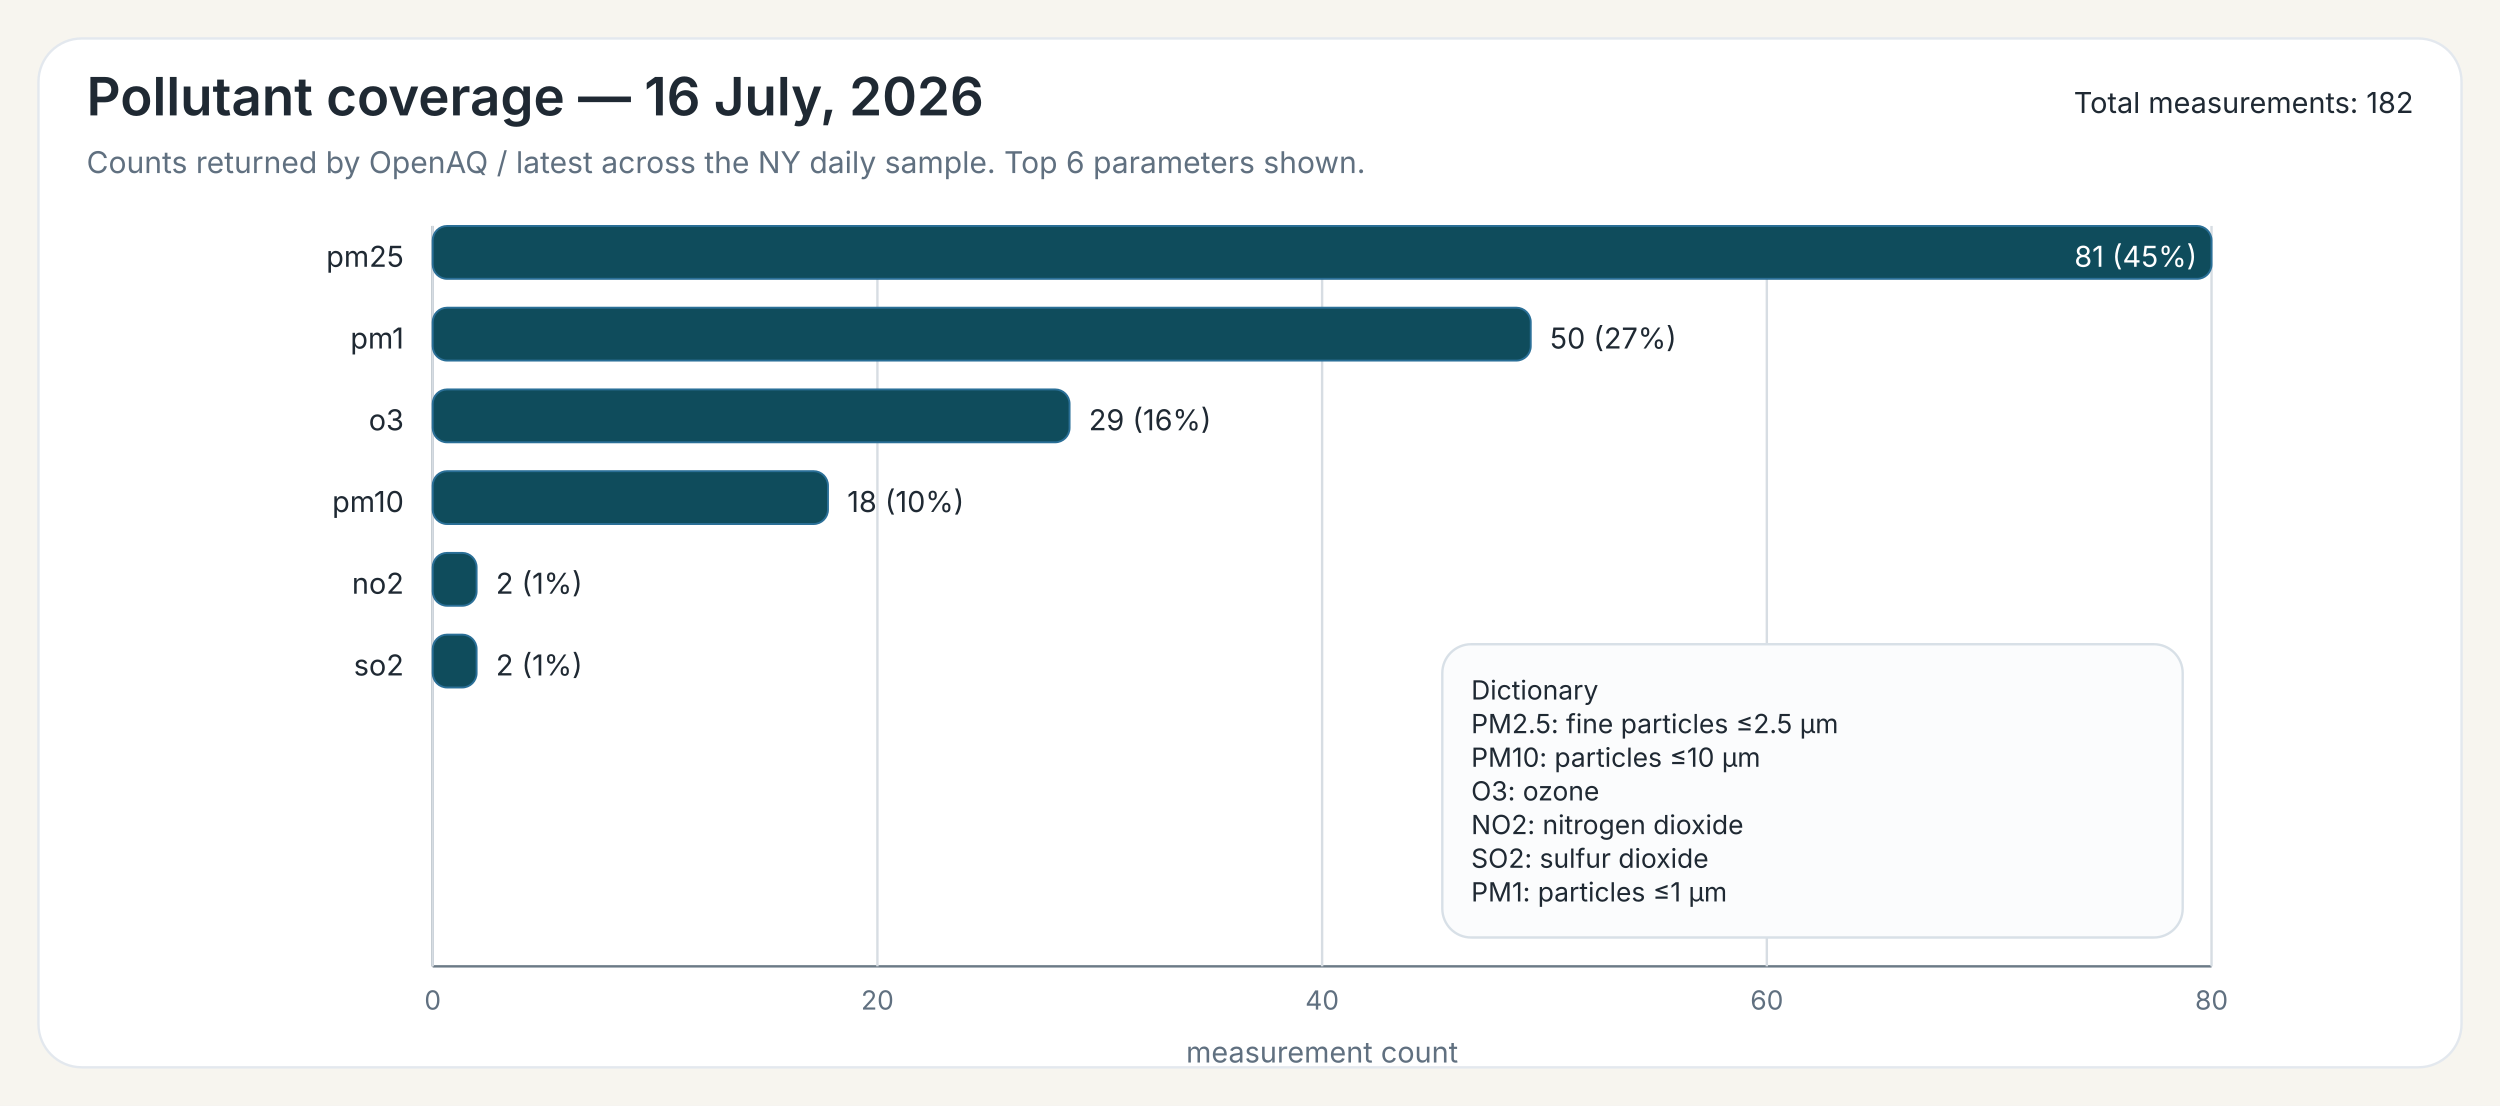
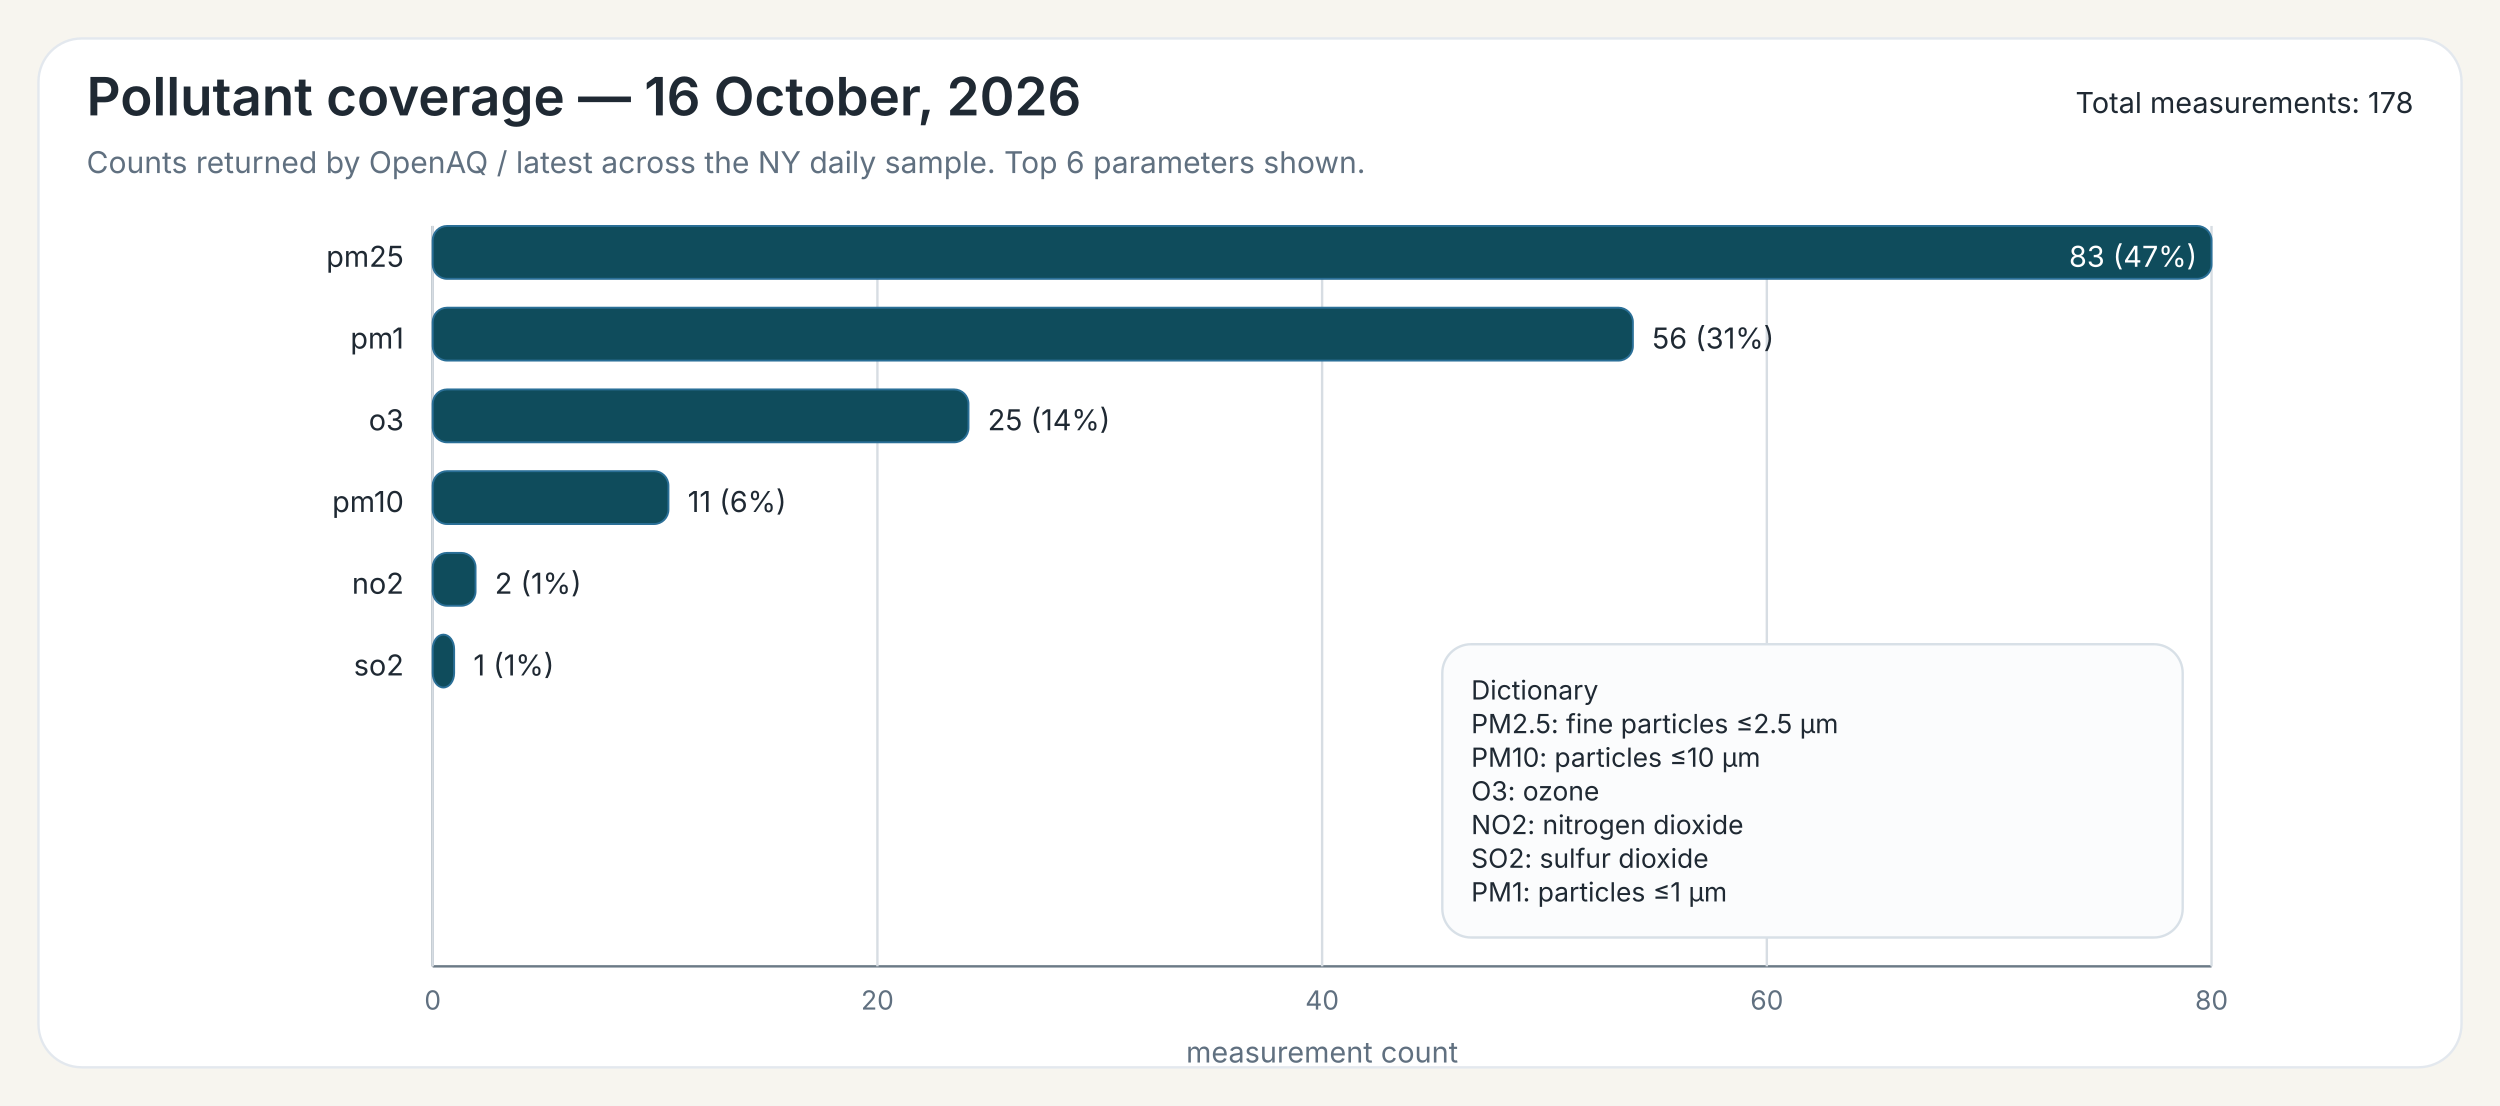
<svg xmlns="http://www.w3.org/2000/svg" width="1040" height="460">
  <rect x="0" y="0" width="1040" height="460" fill="#F7F5EF" />
  <rect x="16" y="16" width="1008" height="428" rx="18" ry="18" fill="#FFFFFF" stroke="#E3E8EE" stroke-width="1" />
-   <text x="36" y="48" font-family="Public Sans, Inter, Aptos, Segoe UI, Arial, sans-serif" font-size="22" font-weight="600" fill="#1F2933">Pollutant coverage — 16 July, 2026</text>
+   <text x="36" y="48" font-family="Public Sans, Inter, Aptos, Segoe UI, Arial, sans-serif" font-size="22" font-weight="600" fill="#1F2933">Pollutant coverage — 16 October, 2026</text>
  <text x="36" y="72" font-family="Public Sans, Inter, Aptos, Segoe UI, Arial, sans-serif" font-size="12.5" font-weight="400" fill="#607080">Counts returned by OpenAQ / latest across the NY daily sample. Top 6 parameters shown.</text>
-   <text x="1004" y="47" font-family="Public Sans, Inter, Aptos, Segoe UI, Arial, sans-serif" font-size="12" text-anchor="end" fill="#1F2933">Total measurements: 182</text>
+   <text x="1004" y="47" font-family="Public Sans, Inter, Aptos, Segoe UI, Arial, sans-serif" font-size="12" text-anchor="end" fill="#1F2933">Total measurements: 178</text>
  <line x1="180" y1="94" x2="180" y2="402" stroke="#6B7A86" stroke-width="1" />
  <line x1="180" y1="402" x2="920" y2="402" stroke="#6B7A86" stroke-width="1" />
  <line x1="180.00" y1="94" x2="180.00" y2="402" stroke="#D7DDE3" stroke-width="1" />
  <text x="180.00" y="420" font-family="Inter, Aptos, Segoe UI, Arial, sans-serif" font-size="11" text-anchor="middle" fill="#607080">0</text>
  <line x1="365.00" y1="94" x2="365.00" y2="402" stroke="#D7DDE3" stroke-width="1" />
  <text x="365.00" y="420" font-family="Inter, Aptos, Segoe UI, Arial, sans-serif" font-size="11" text-anchor="middle" fill="#607080">20</text>
  <line x1="550.00" y1="94" x2="550.00" y2="402" stroke="#D7DDE3" stroke-width="1" />
  <text x="550.00" y="420" font-family="Inter, Aptos, Segoe UI, Arial, sans-serif" font-size="11" text-anchor="middle" fill="#607080">40</text>
  <line x1="735.00" y1="94" x2="735.00" y2="402" stroke="#D7DDE3" stroke-width="1" />
  <text x="735.00" y="420" font-family="Inter, Aptos, Segoe UI, Arial, sans-serif" font-size="11" text-anchor="middle" fill="#607080">60</text>
  <line x1="920.00" y1="94" x2="920.00" y2="402" stroke="#D7DDE3" stroke-width="1" />
  <text x="920.00" y="420" font-family="Inter, Aptos, Segoe UI, Arial, sans-serif" font-size="11" text-anchor="middle" fill="#607080">80</text>
  <text x="550.00" y="442" font-family="Inter, Aptos, Segoe UI, Arial, sans-serif" font-size="12" text-anchor="middle" fill="#607080">measurement count</text>
  <text x="168" y="111" font-family="Inter, Aptos, Segoe UI, Arial, sans-serif" font-size="12" text-anchor="end" fill="#1F2933">pm25</text>
  <rect x="180" y="94" width="740.00" height="22" rx="6" ry="6" fill="#0F4C5C" stroke="#2A6F97" stroke-width="0.8" />
-   <text x="914.00" y="111" font-family="Inter, Aptos, Segoe UI, Arial, sans-serif" font-size="12" fill="white" text-anchor="end">81 (45%)</text>
+   <text x="914.00" y="111" font-family="Inter, Aptos, Segoe UI, Arial, sans-serif" font-size="12" fill="white" text-anchor="end">83 (47%)</text>
  <text x="168" y="145" font-family="Inter, Aptos, Segoe UI, Arial, sans-serif" font-size="12" text-anchor="end" fill="#1F2933">pm1</text>
-   <rect x="180" y="128" width="456.79" height="22" rx="6" ry="6" fill="#0F4C5C" stroke="#2A6F97" stroke-width="0.8" />
-   <text x="644.79" y="145" font-family="Inter, Aptos, Segoe UI, Arial, sans-serif" font-size="12" fill="#1F2933">50 (27%)</text>
+   <rect x="180" y="128" width="499.28" height="22" rx="6" ry="6" fill="#0F4C5C" stroke="#2A6F97" stroke-width="0.8" />
+   <text x="687.28" y="145" font-family="Inter, Aptos, Segoe UI, Arial, sans-serif" font-size="12" fill="#1F2933">56 (31%)</text>
  <text x="168" y="179" font-family="Inter, Aptos, Segoe UI, Arial, sans-serif" font-size="12" text-anchor="end" fill="#1F2933">o3</text>
-   <rect x="180" y="162" width="264.94" height="22" rx="6" ry="6" fill="#0F4C5C" stroke="#2A6F97" stroke-width="0.8" />
-   <text x="452.94" y="179" font-family="Inter, Aptos, Segoe UI, Arial, sans-serif" font-size="12" fill="#1F2933">29 (16%)</text>
+   <rect x="180" y="162" width="222.89" height="22" rx="6" ry="6" fill="#0F4C5C" stroke="#2A6F97" stroke-width="0.8" />
+   <text x="410.89" y="179" font-family="Inter, Aptos, Segoe UI, Arial, sans-serif" font-size="12" fill="#1F2933">25 (14%)</text>
  <text x="168" y="213" font-family="Inter, Aptos, Segoe UI, Arial, sans-serif" font-size="12" text-anchor="end" fill="#1F2933">pm10</text>
-   <rect x="180" y="196" width="164.44" height="22" rx="6" ry="6" fill="#0F4C5C" stroke="#2A6F97" stroke-width="0.8" />
-   <text x="352.44" y="213" font-family="Inter, Aptos, Segoe UI, Arial, sans-serif" font-size="12" fill="#1F2933">18 (10%)</text>
+   <rect x="180" y="196" width="98.07" height="22" rx="6" ry="6" fill="#0F4C5C" stroke="#2A6F97" stroke-width="0.8" />
+   <text x="286.07" y="213" font-family="Inter, Aptos, Segoe UI, Arial, sans-serif" font-size="12" fill="#1F2933">11 (6%)</text>
  <text x="168" y="247" font-family="Inter, Aptos, Segoe UI, Arial, sans-serif" font-size="12" text-anchor="end" fill="#1F2933">no2</text>
-   <rect x="180" y="230" width="18.27" height="22" rx="6" ry="6" fill="#0F4C5C" stroke="#2A6F97" stroke-width="0.8" />
-   <text x="206.27" y="247" font-family="Inter, Aptos, Segoe UI, Arial, sans-serif" font-size="12" fill="#1F2933">2 (1%)</text>
+   <rect x="180" y="230" width="17.83" height="22" rx="6" ry="6" fill="#0F4C5C" stroke="#2A6F97" stroke-width="0.8" />
+   <text x="205.83" y="247" font-family="Inter, Aptos, Segoe UI, Arial, sans-serif" font-size="12" fill="#1F2933">2 (1%)</text>
  <text x="168" y="281" font-family="Inter, Aptos, Segoe UI, Arial, sans-serif" font-size="12" text-anchor="end" fill="#1F2933">so2</text>
-   <rect x="180" y="264" width="18.27" height="22" rx="6" ry="6" fill="#0F4C5C" stroke="#2A6F97" stroke-width="0.8" />
-   <text x="206.27" y="281" font-family="Inter, Aptos, Segoe UI, Arial, sans-serif" font-size="12" fill="#1F2933">2 (1%)</text>
+   <rect x="180" y="264" width="8.92" height="22" rx="6" ry="6" fill="#0F4C5C" stroke="#2A6F97" stroke-width="0.8" />
+   <text x="196.92" y="281" font-family="Inter, Aptos, Segoe UI, Arial, sans-serif" font-size="12" fill="#1F2933">1 (1%)</text>
  <rect x="600.00" y="268.00" width="308" height="122" rx="12" ry="12" fill="#FBFCFD" stroke="#D8E0E7" stroke-width="1" />
  <text x="612.00" y="291.00" font-family="Inter, Aptos, Segoe UI, Arial, sans-serif" font-size="11" fill="#1F2933">Dictionary</text>
  <text x="612.00" y="305.00" font-family="Inter, Aptos, Segoe UI, Arial, sans-serif" font-size="11" fill="#1F2933">PM2.5: fine particles ≤2.5 µm</text>
  <text x="612.00" y="319.00" font-family="Inter, Aptos, Segoe UI, Arial, sans-serif" font-size="11" fill="#1F2933">PM10: particles ≤10 µm</text>
  <text x="612.00" y="333.00" font-family="Inter, Aptos, Segoe UI, Arial, sans-serif" font-size="11" fill="#1F2933">O3: ozone</text>
  <text x="612.00" y="347.00" font-family="Inter, Aptos, Segoe UI, Arial, sans-serif" font-size="11" fill="#1F2933">NO2: nitrogen dioxide</text>
  <text x="612.00" y="361.00" font-family="Inter, Aptos, Segoe UI, Arial, sans-serif" font-size="11" fill="#1F2933">SO2: sulfur dioxide</text>
  <text x="612.00" y="375.00" font-family="Inter, Aptos, Segoe UI, Arial, sans-serif" font-size="11" fill="#1F2933">PM1: particles ≤1 µm</text>
</svg>
